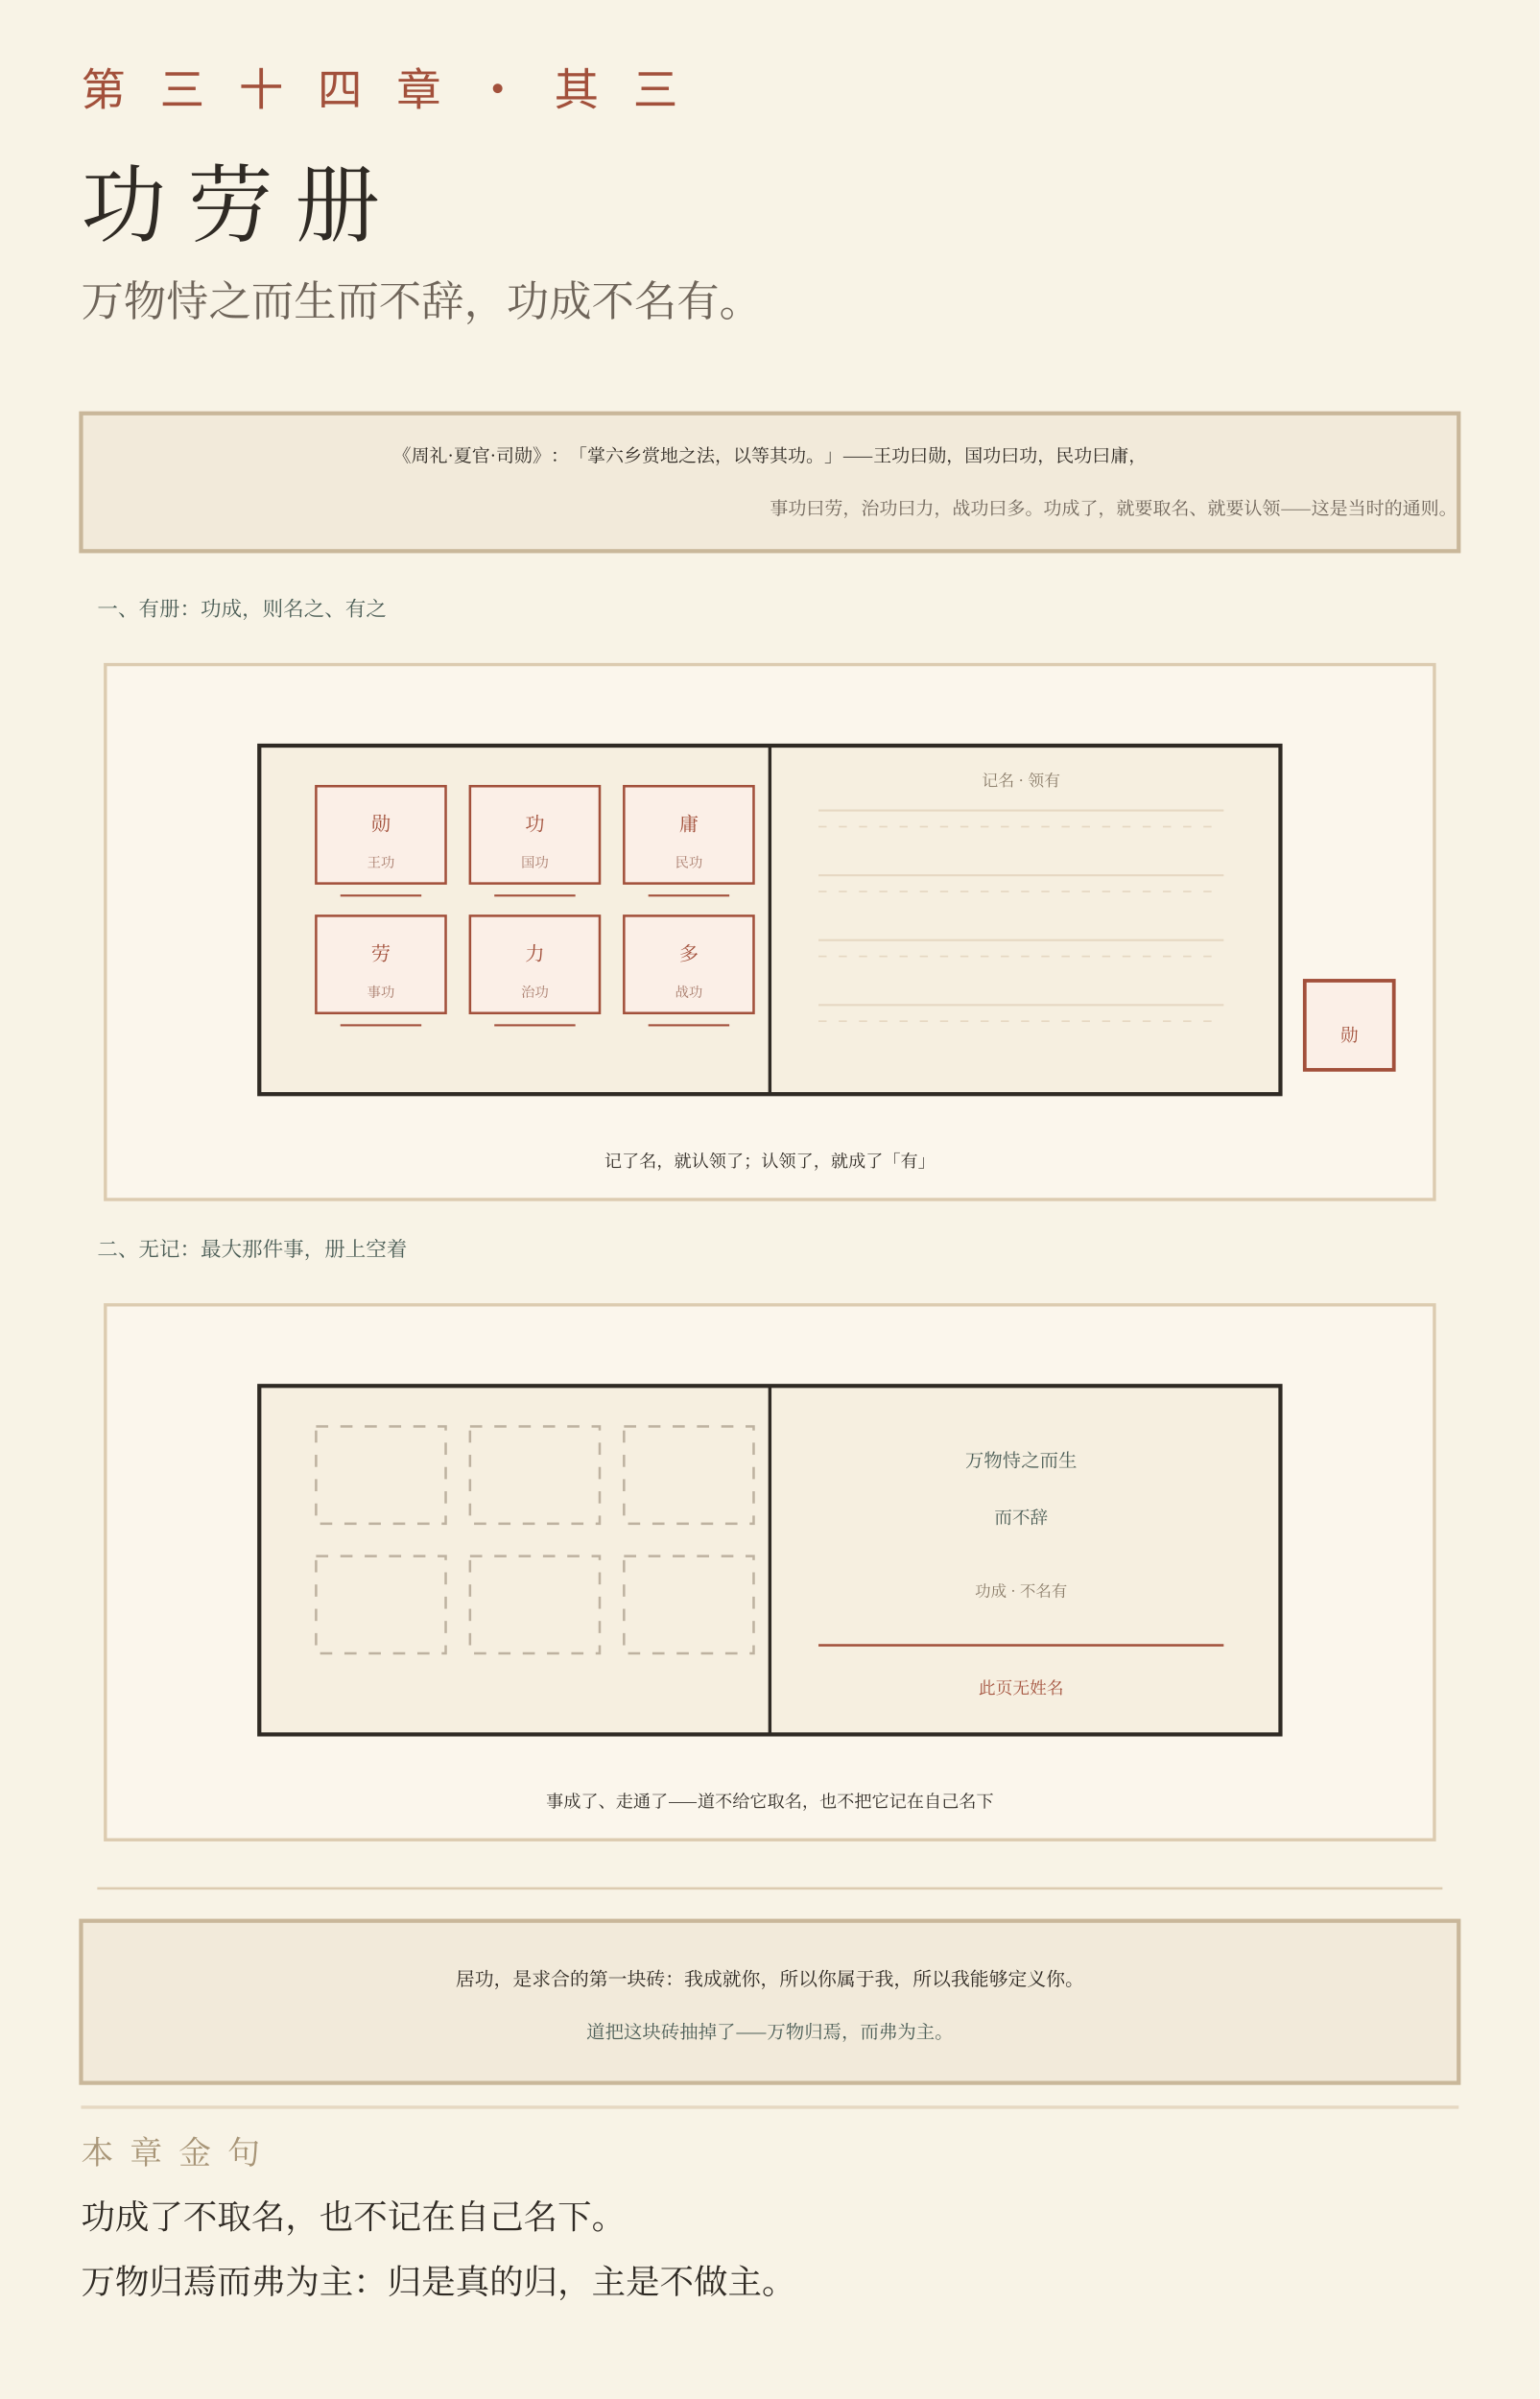
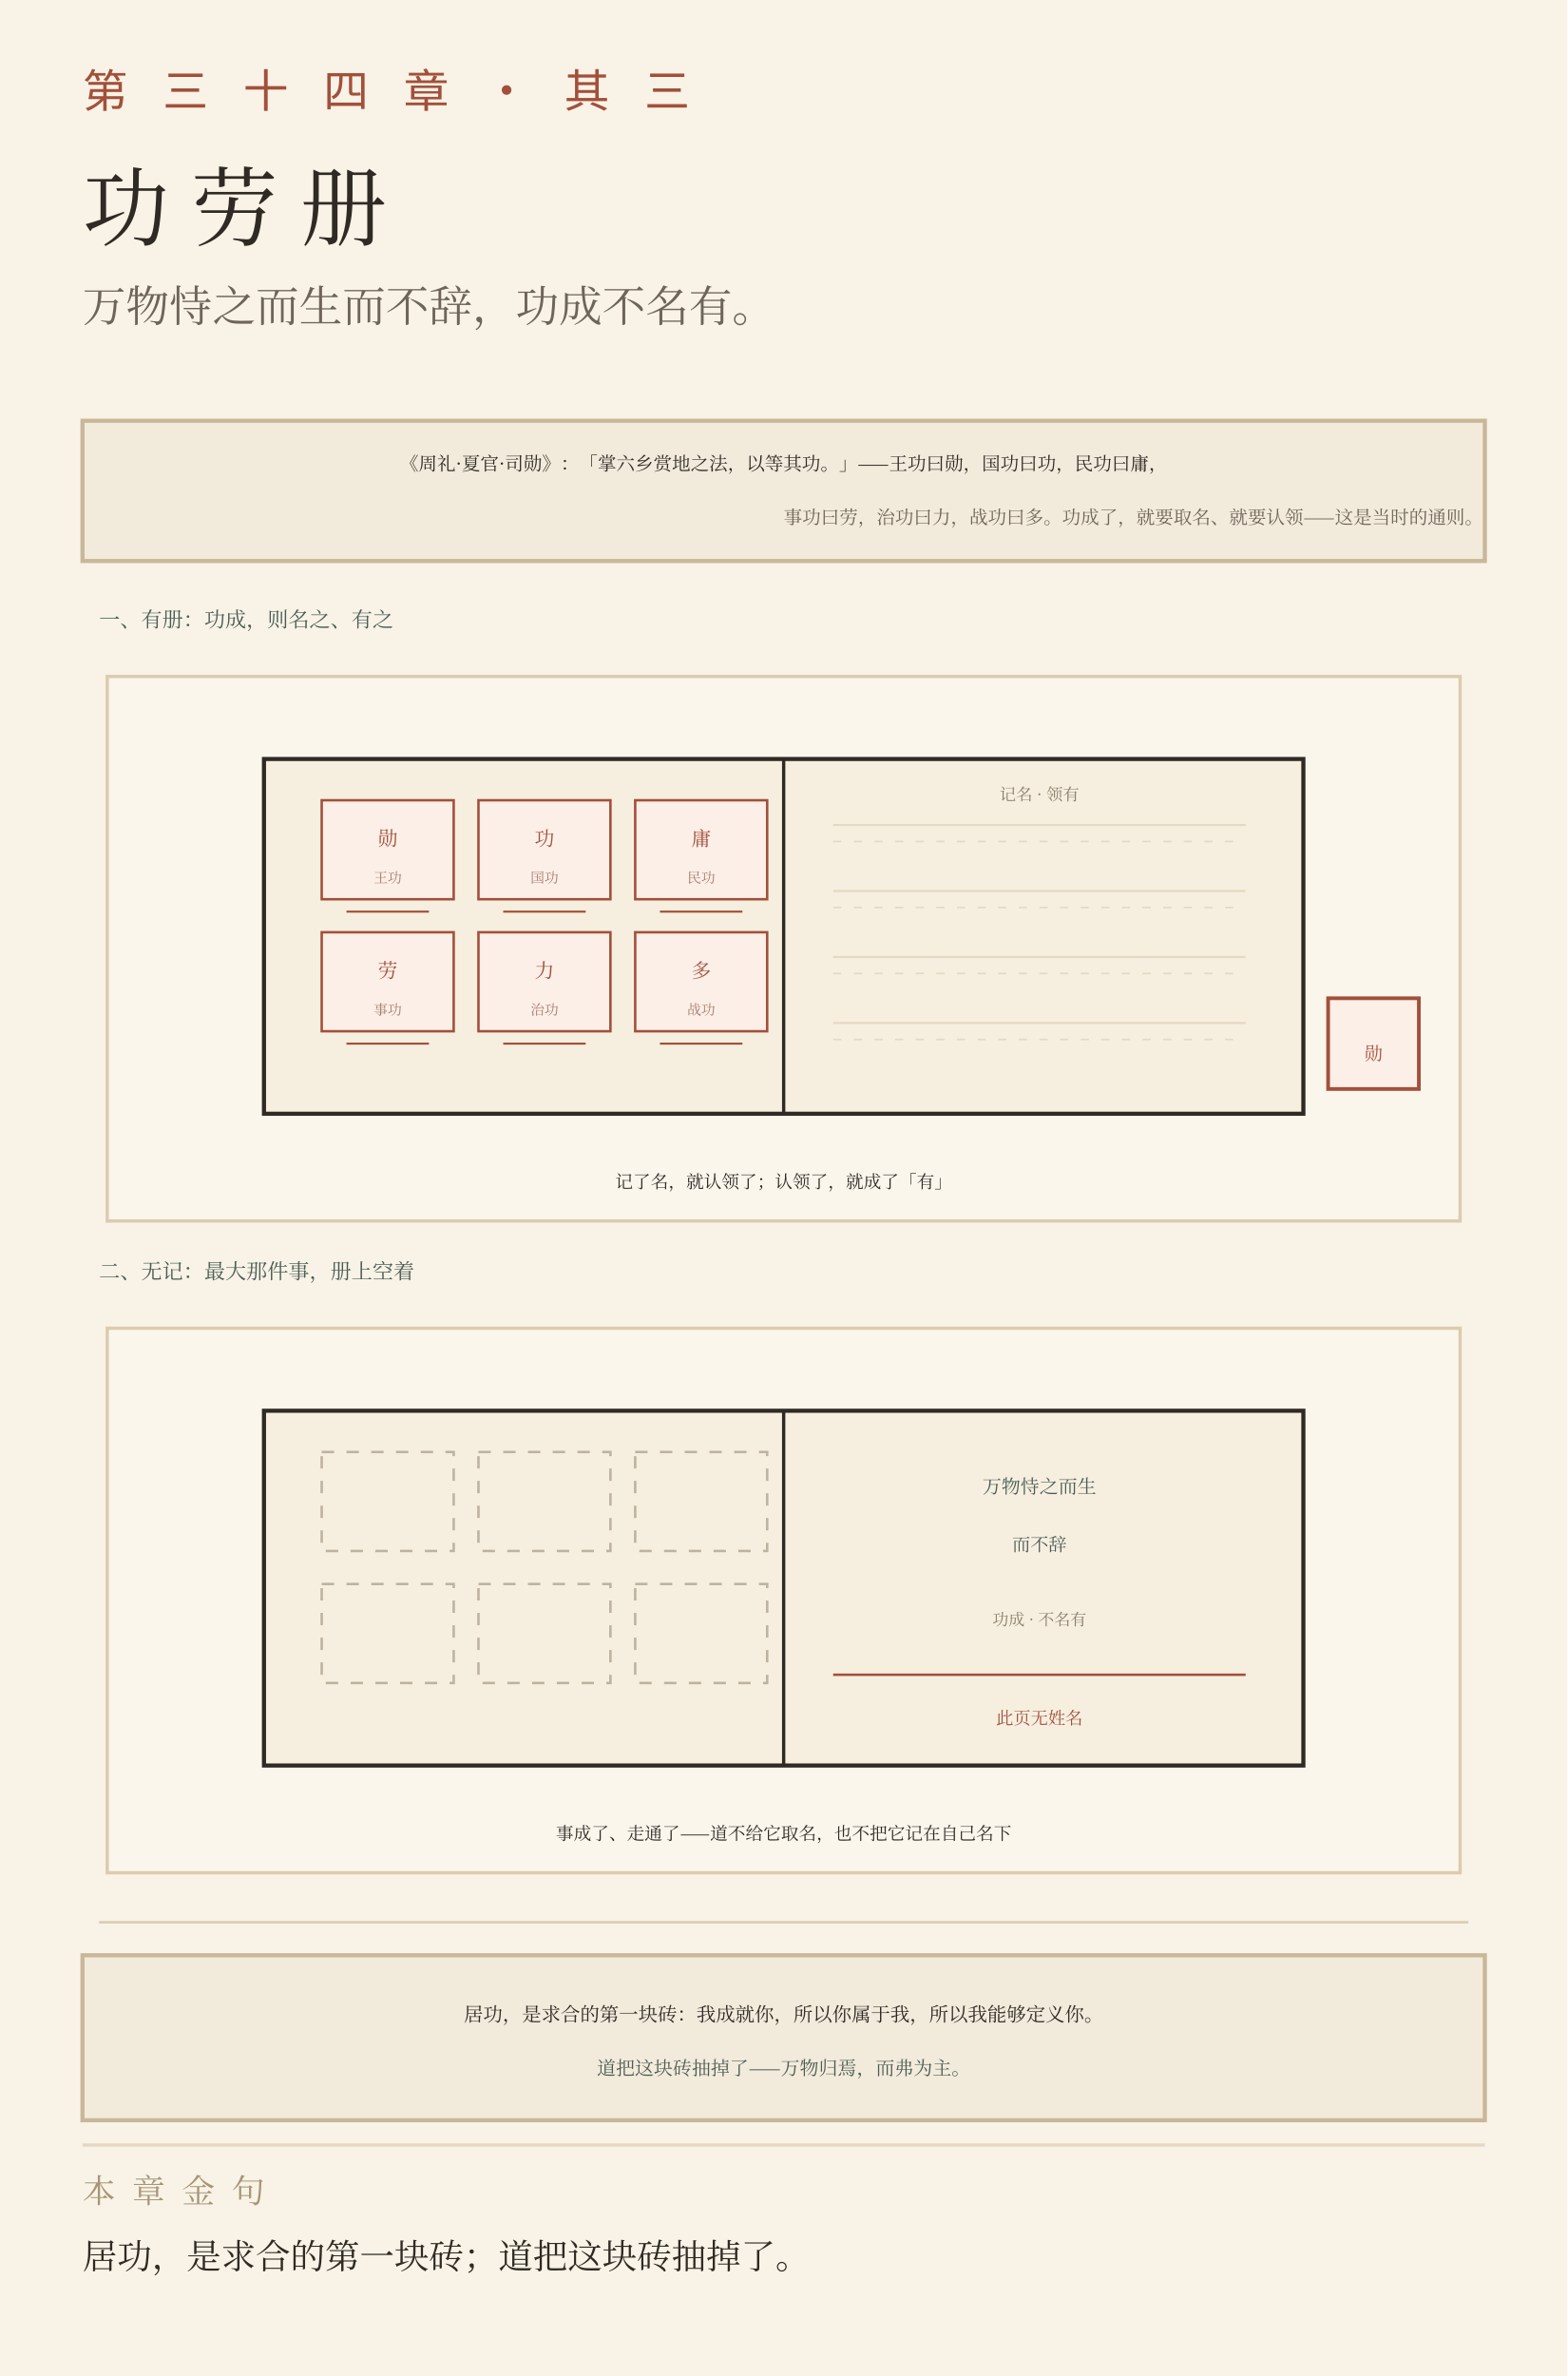
- <svg xmlns="http://www.w3.org/2000/svg" viewBox="0 0 380 592" role="img" aria-label="功成而不名有：天下最大的一件事，册子上没有登记" font-family="'Noto Serif CJK SC','Noto Serif SC','Songti SC',serif">
+ <svg xmlns="http://www.w3.org/2000/svg" viewBox="0 0 380 576" role="img" aria-label="功成而不名有：天下最大的一件事，册子上没有登记" font-family="'Noto Serif CJK SC','Noto Serif SC','Songti SC',serif">
  <defs>
    <marker id="arr" viewBox="0 0 10 10" refX="9" refY="5" markerWidth="6" markerHeight="6" orient="auto">
      <path d="M0 0 L10 5 L0 10 z" fill="#6E6459" />
    </marker>
    <marker id="arr2" viewBox="0 0 10 10" refX="9" refY="5" markerWidth="6" markerHeight="6" orient="auto">
      <path d="M0 0 L10 5 L0 10 z" fill="#4A5C55" />
    </marker>
    <marker id="arrL" viewBox="0 0 10 10" refX="1" refY="5" markerWidth="6" markerHeight="6" orient="auto">
      <path d="M10 0 L0 5 L10 10 z" fill="#4A5C55" />
    </marker>
    <marker id="arrS" viewBox="0 0 10 10" refX="9" refY="5" markerWidth="6" markerHeight="6" orient="auto">
      <path d="M0 0 L10 5 L0 10 z" fill="#A2503B" />
    </marker>
  </defs>
-   <rect x="0" y="0" width="380" height="592" fill="#F8F3E6" />
+   <rect x="0" y="0" width="380" height="576" fill="#F8F3E6" />
  <text x="20" y="26" font-size="11" fill="#A2503B" font-family="'Noto Sans CJK SC','Noto Sans SC',sans-serif" letter-spacing="3">第 三 十 四 章 · 其 三</text>
  <text x="20" y="58" font-size="21" fill="#2F2A24">功 劳 册</text>
  <text x="20" y="78" font-size="10.5" fill="#6E6459">万物恃之而生而不辞，功成不名有。</text>
  <rect x="20" y="102" width="340" height="34" fill="#F2EADA" stroke="#C9B79A" stroke-width="1.0" />
  <text x="190" y="114" font-size="4.5" fill="#2F2A24" text-anchor="middle">《周礼·夏官·司勋》：「掌六乡赏地之法，以等其功。」——王功曰勋，国功曰功，民功曰庸，</text>
  <text x="190" y="127" font-size="4.5" fill="#6E6459">事功曰劳，治功曰力，战功曰多。功成了，就要取名、就要认领——这是当时的通则。</text>
  <text x="24" y="152" font-size="5.1" fill="#4A5C55">一、有册：功成，则名之、有之</text>
  <rect x="26" y="164" width="328" height="132" fill="#FBF6EC" stroke="#DCCBB0" stroke-width="0.8" />
  <rect x="64" y="184" width="252" height="86" fill="#F6EFE0" stroke="#2F2A24" stroke-width="1.0" />
  <line x1="190" y1="184" x2="190" y2="270" stroke="#2F2A24" stroke-width="0.8" />
  <rect x="78" y="194" width="32" height="24" fill="#FBEFE7" stroke="#A2503B" stroke-width="0.6" />
  <text x="94" y="205" font-size="4.8" fill="#A2503B" text-anchor="middle">勋</text>
  <text x="94" y="214" font-size="3.4" fill="#A87C6C" text-anchor="middle">王功</text>
  <line x1="84" y1="221" x2="104" y2="221" stroke="#A2503B" stroke-width="0.5" />
  <rect x="116" y="194" width="32" height="24" fill="#FBEFE7" stroke="#A2503B" stroke-width="0.6" />
  <text x="132" y="205" font-size="4.8" fill="#A2503B" text-anchor="middle">功</text>
  <text x="132" y="214" font-size="3.4" fill="#A87C6C" text-anchor="middle">国功</text>
  <line x1="122" y1="221" x2="142" y2="221" stroke="#A2503B" stroke-width="0.5" />
  <rect x="154" y="194" width="32" height="24" fill="#FBEFE7" stroke="#A2503B" stroke-width="0.6" />
  <text x="170" y="205" font-size="4.8" fill="#A2503B" text-anchor="middle">庸</text>
  <text x="170" y="214" font-size="3.4" fill="#A87C6C" text-anchor="middle">民功</text>
  <line x1="160" y1="221" x2="180" y2="221" stroke="#A2503B" stroke-width="0.5" />
  <rect x="78" y="226" width="32" height="24" fill="#FBEFE7" stroke="#A2503B" stroke-width="0.6" />
  <text x="94" y="237" font-size="4.8" fill="#A2503B" text-anchor="middle">劳</text>
  <text x="94" y="246" font-size="3.4" fill="#A87C6C" text-anchor="middle">事功</text>
  <line x1="84" y1="253" x2="104" y2="253" stroke="#A2503B" stroke-width="0.5" />
  <rect x="116" y="226" width="32" height="24" fill="#FBEFE7" stroke="#A2503B" stroke-width="0.6" />
  <text x="132" y="237" font-size="4.8" fill="#A2503B" text-anchor="middle">力</text>
  <text x="132" y="246" font-size="3.4" fill="#A87C6C" text-anchor="middle">治功</text>
  <line x1="122" y1="253" x2="142" y2="253" stroke="#A2503B" stroke-width="0.5" />
  <rect x="154" y="226" width="32" height="24" fill="#FBEFE7" stroke="#A2503B" stroke-width="0.6" />
  <text x="170" y="237" font-size="4.8" fill="#A2503B" text-anchor="middle">多</text>
  <text x="170" y="246" font-size="3.4" fill="#A87C6C" text-anchor="middle">战功</text>
  <line x1="160" y1="253" x2="180" y2="253" stroke="#A2503B" stroke-width="0.5" />
  <line x1="202" y1="200" x2="302" y2="200" stroke="#E6D8C2" stroke-width="0.5" />
  <line x1="202" y1="204" x2="302" y2="204" stroke="#E6D8C2" stroke-width="0.4" stroke-dasharray="2 3" />
  <line x1="202" y1="216" x2="302" y2="216" stroke="#E6D8C2" stroke-width="0.5" />
  <line x1="202" y1="220" x2="302" y2="220" stroke="#E6D8C2" stroke-width="0.4" stroke-dasharray="2 3" />
  <line x1="202" y1="232" x2="302" y2="232" stroke="#E6D8C2" stroke-width="0.5" />
  <line x1="202" y1="236" x2="302" y2="236" stroke="#E6D8C2" stroke-width="0.4" stroke-dasharray="2 3" />
  <line x1="202" y1="248" x2="302" y2="248" stroke="#E6D8C2" stroke-width="0.5" />
  <line x1="202" y1="252" x2="302" y2="252" stroke="#E6D8C2" stroke-width="0.4" stroke-dasharray="2 3" />
  <text x="252" y="194" font-size="4.0" fill="#8A7C69" text-anchor="middle">记名 · 领有</text>
  <rect x="322" y="242" width="22" height="22" fill="#FBEFE7" stroke="#A2503B" stroke-width="0.9" />
  <text x="333" y="257" font-size="4.4" fill="#A2503B" text-anchor="middle">勋</text>
  <text x="190" y="288" font-size="4.3" fill="#2F2A24" text-anchor="middle">记了名，就认领了；认领了，就成了「有」</text>
  <text x="24" y="310" font-size="5.1" fill="#4A5C55">二、无记：最大那件事，册上空着</text>
  <rect x="26" y="322" width="328" height="132" fill="#FBF6EC" stroke="#DCCBB0" stroke-width="0.8" />
  <rect x="64" y="342" width="252" height="86" fill="#F6EFE0" stroke="#2F2A24" stroke-width="1.0" />
  <line x1="190" y1="342" x2="190" y2="428" stroke="#2F2A24" stroke-width="0.8" />
  <rect x="78" y="352" width="32" height="24" fill="none" stroke="#BEB2A0" stroke-width="0.6" stroke-dasharray="3 3" />
  <rect x="116" y="352" width="32" height="24" fill="none" stroke="#BEB2A0" stroke-width="0.6" stroke-dasharray="3 3" />
  <rect x="154" y="352" width="32" height="24" fill="none" stroke="#BEB2A0" stroke-width="0.6" stroke-dasharray="3 3" />
  <rect x="78" y="384" width="32" height="24" fill="none" stroke="#BEB2A0" stroke-width="0.6" stroke-dasharray="3 3" />
  <rect x="116" y="384" width="32" height="24" fill="none" stroke="#BEB2A0" stroke-width="0.6" stroke-dasharray="3 3" />
  <rect x="154" y="384" width="32" height="24" fill="none" stroke="#BEB2A0" stroke-width="0.6" stroke-dasharray="3 3" />
  <text x="252" y="362" font-size="4.6" fill="#4A5C55" text-anchor="middle">万物恃之而生</text>
  <text x="252" y="376" font-size="4.4" fill="#4A5C55" text-anchor="middle">而不辞</text>
  <text x="252" y="394" font-size="3.9" fill="#8A7C69" text-anchor="middle">功成 · 不名有</text>
  <line x1="202" y1="406" x2="302" y2="406" stroke="#A2503B" stroke-width="0.6" />
  <text x="252" y="418" font-size="4.2" fill="#A2503B" text-anchor="middle">此页无姓名</text>
  <text x="190" y="446" font-size="4.3" fill="#2F2A24" text-anchor="middle">事成了、走通了——道不给它取名，也不把它记在自己名下</text>
  <line x1="24" y1="466" x2="356" y2="466" stroke="#DCCBB0" stroke-width="0.6" />
  <rect x="20" y="474" width="340" height="40" fill="#F2EADA" stroke="#C9B79A" stroke-width="1.0" />
  <text x="190" y="490" font-size="4.7" fill="#2F2A24" text-anchor="middle">居功，是求合的第一块砖：我成就你，所以你属于我，所以我能够定义你。</text>
  <text x="190" y="503" font-size="4.6" fill="#4A5C55" text-anchor="middle">道把这块砖抽掉了——万物归焉，而弗为主。</text>
  <line x1="20" y1="520" x2="360" y2="520" stroke="#E6D8C2" stroke-width="0.8" />
  <text x="20" y="534" font-size="8.0" fill="#A89577" letter-spacing="1">本 章 金 句</text>
-   <text x="20" y="550" font-size="8.4" fill="#2F2A24">功成了不取名，也不记在自己名下。</text>
-   <text x="20" y="566" font-size="8.4" fill="#2F2A24">万物归焉而弗为主：归是真的归，主是不做主。</text>
+   <text x="20" y="550" font-size="8.4" fill="#2F2A24">居功，是求合的第一块砖；道把这块砖抽掉了。</text>
</svg>
